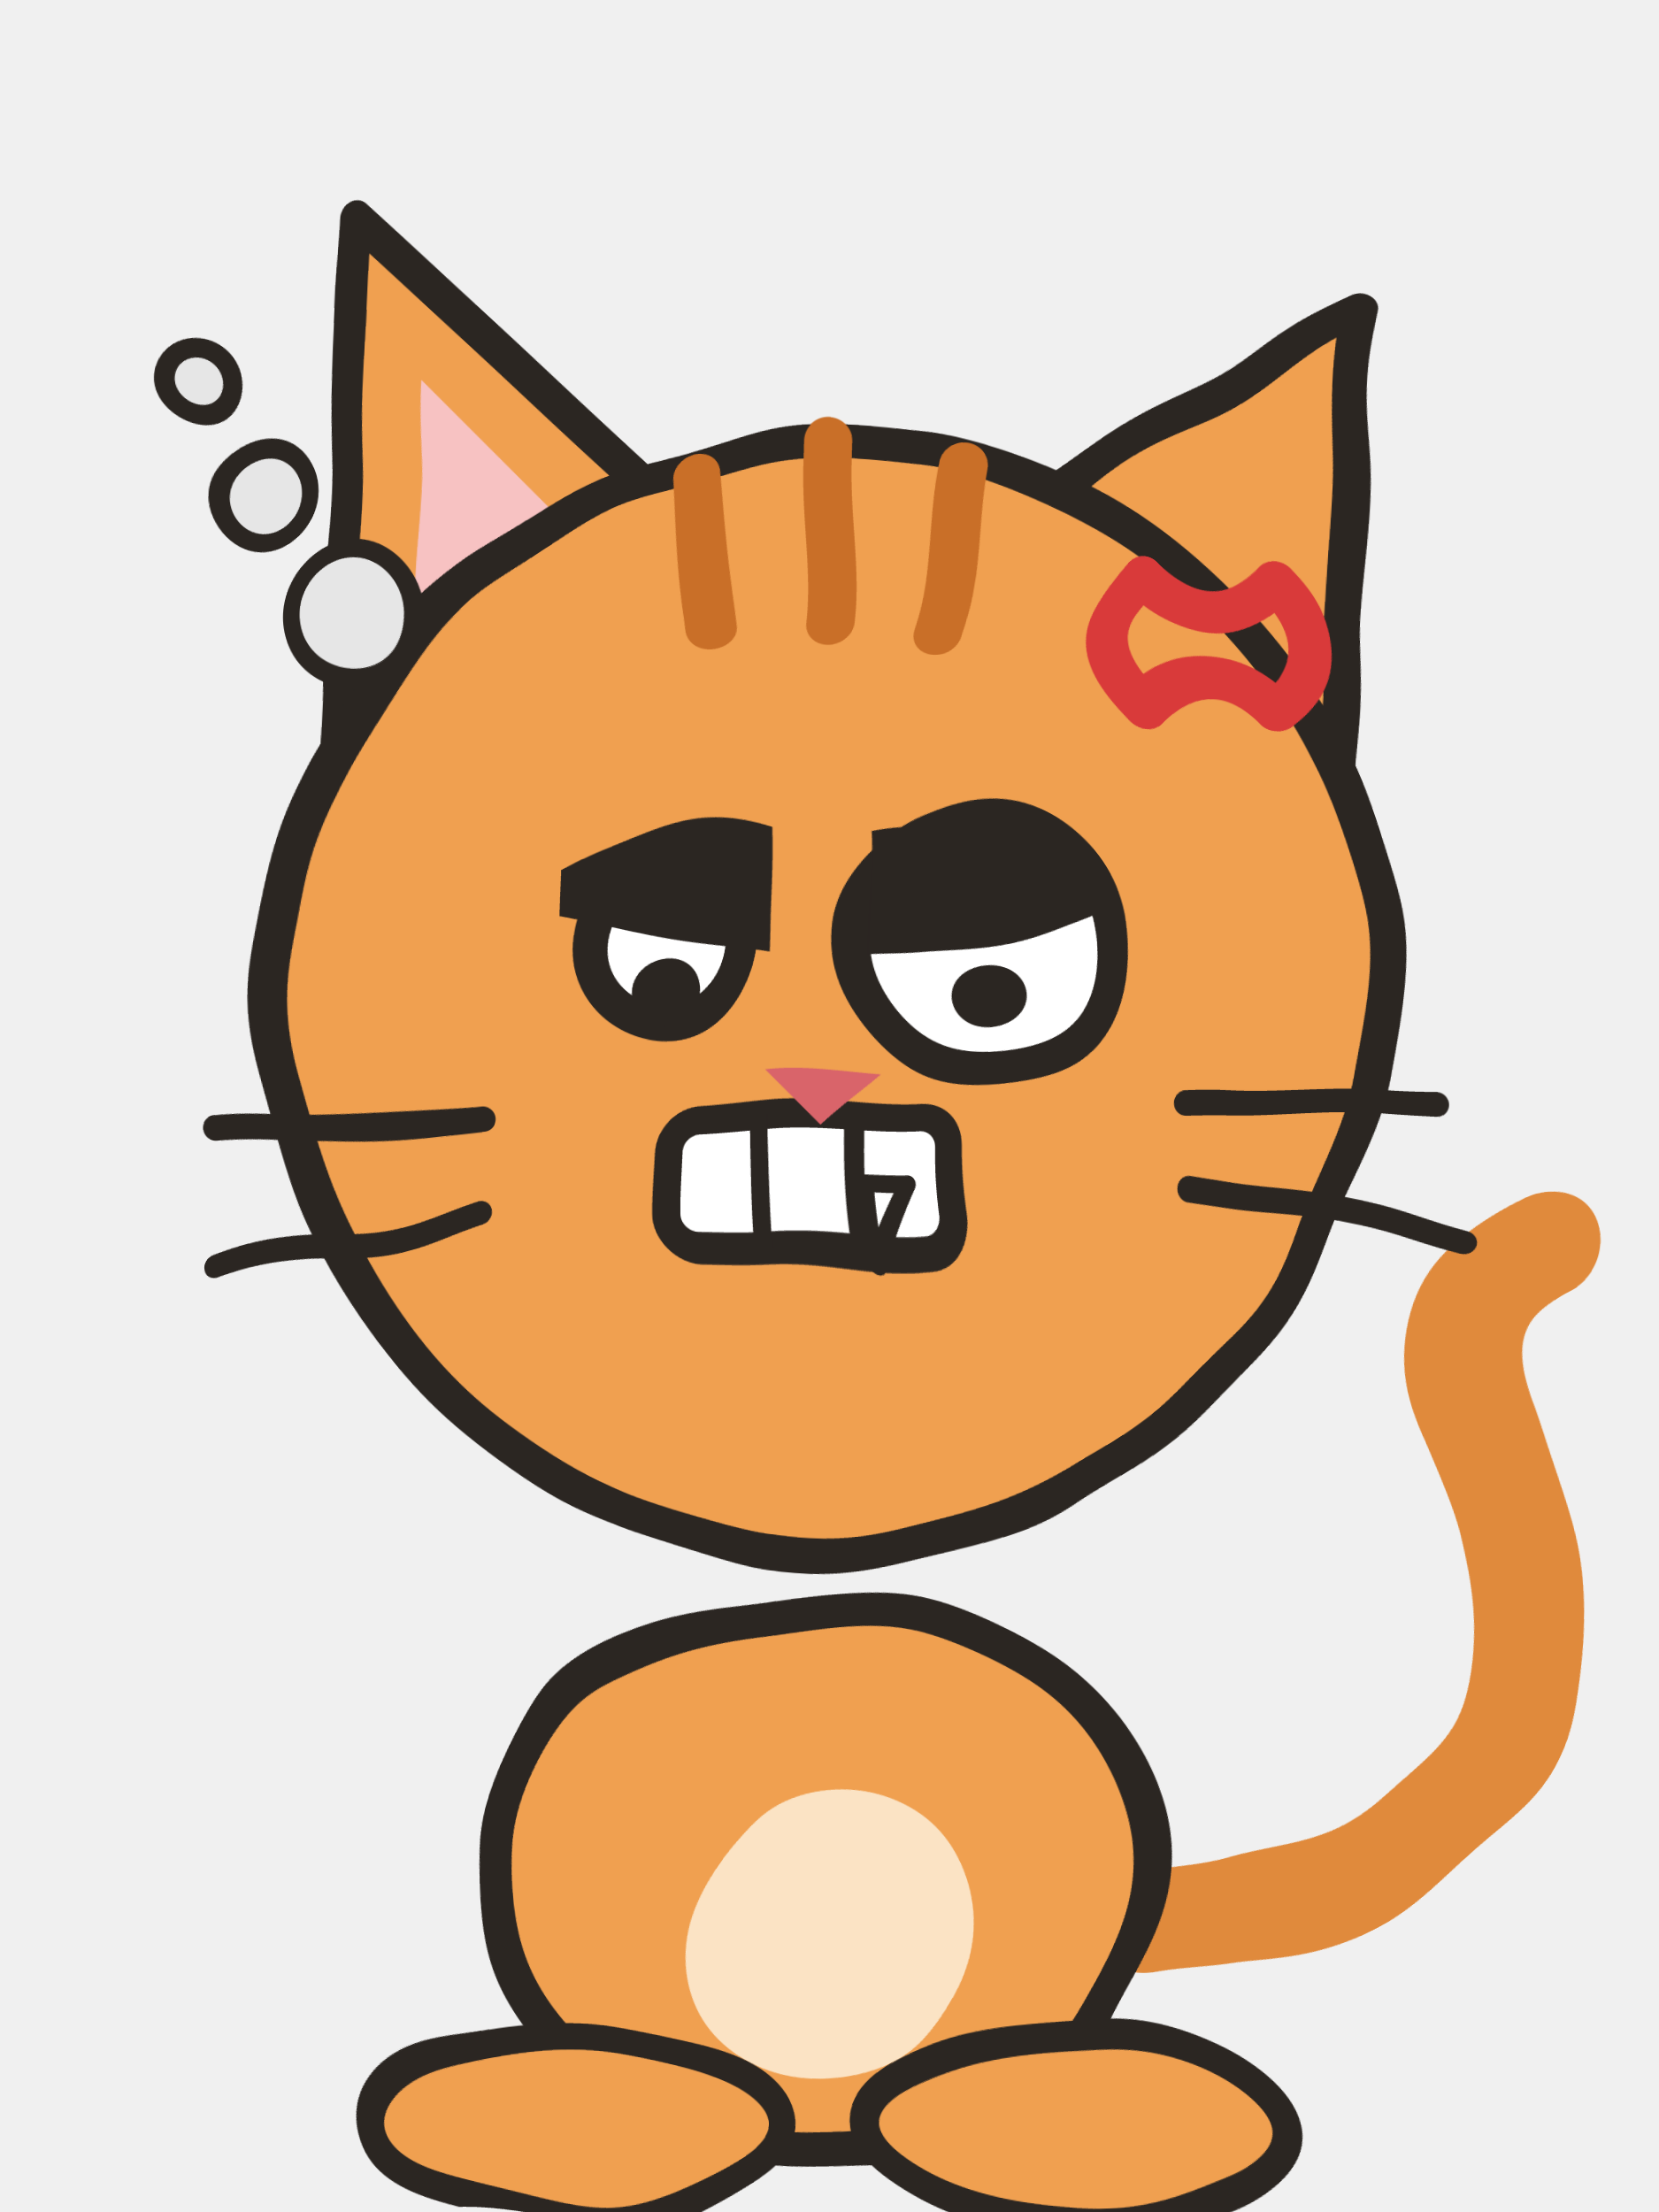
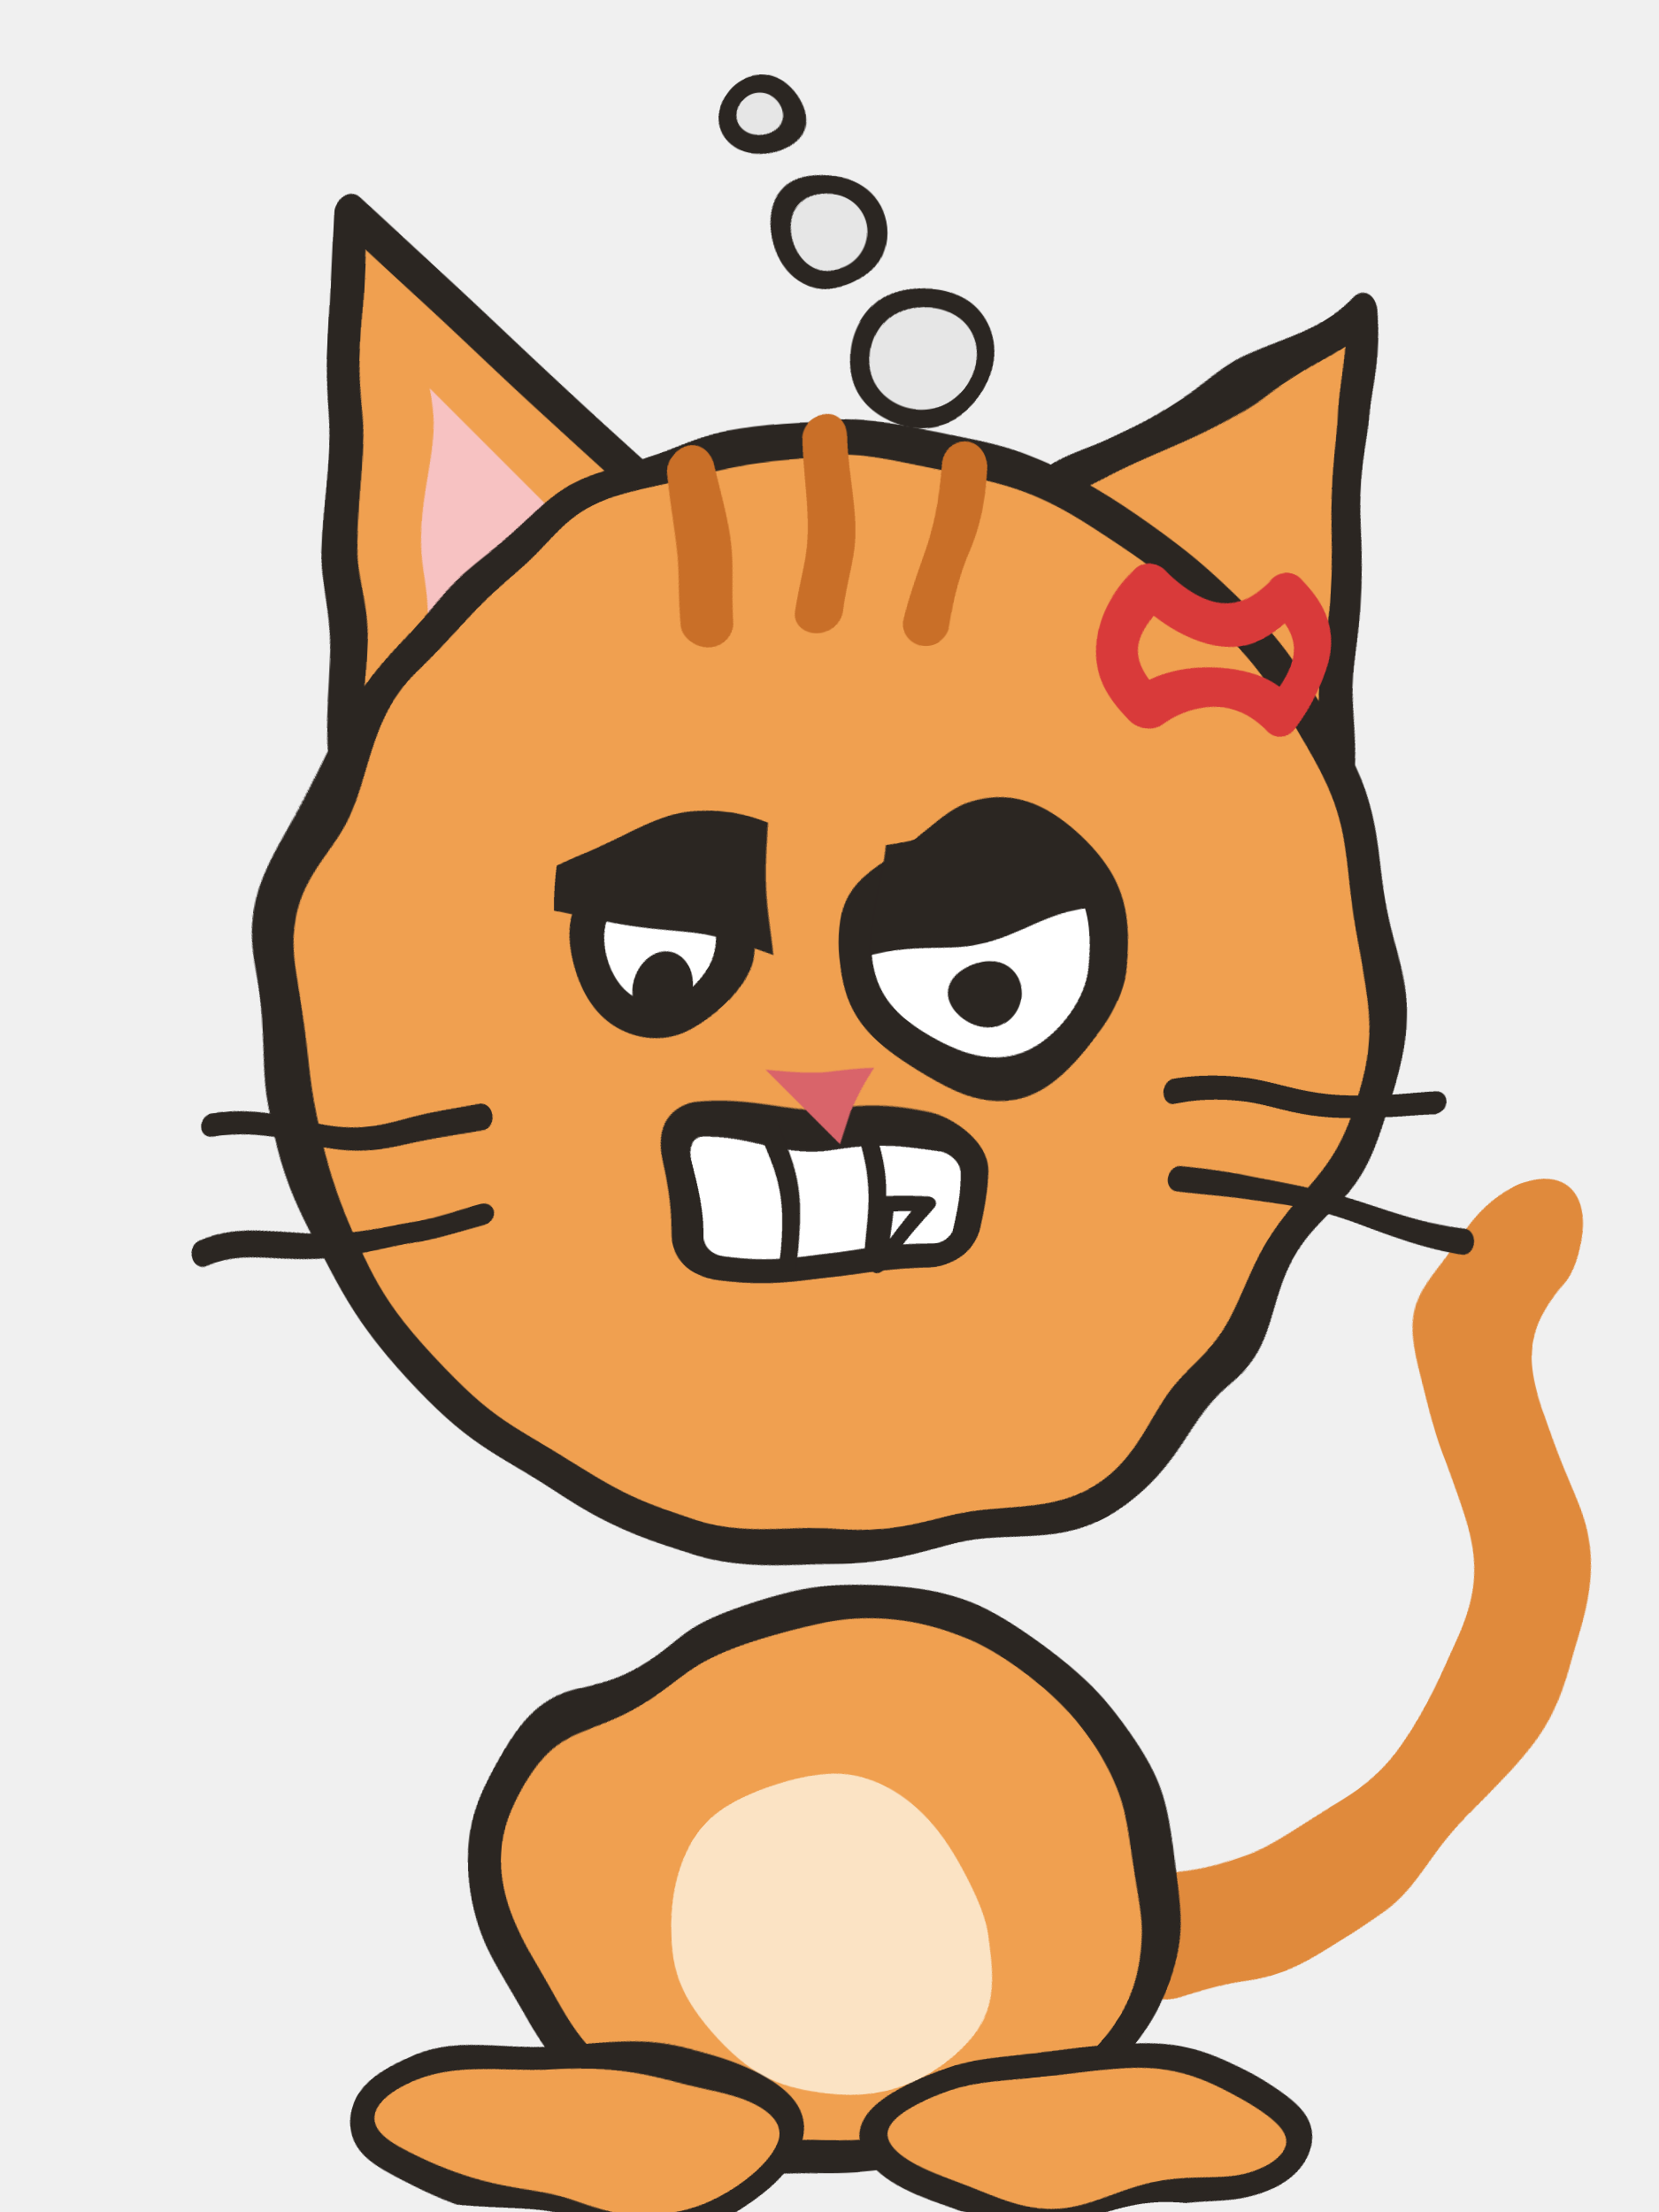
<svg xmlns="http://www.w3.org/2000/svg" overflow="visible" viewBox="0 0 120 160" width="120" height="160">
  <defs>
    <filter id="wobble" x="-10%" y="-10%" width="120%" height="120%">
-       <feTurbulence type="fractalNoise" baseFrequency="0.045" numOctaves="2" seed="7" />
-       <feDisplacementMap in="SourceGraphic" scale="4" />
+       <feTurbulence type="fractalNoise" baseFrequency="0.05" numOctaves="2" seed="7" />
+       <feDisplacementMap in="SourceGraphic" scale="5.5" />
    </filter>
  </defs>
  <g filter="url(#wobble)">
    <path d="M84 140 Q118 132 108 104 Q104 94 112 90" stroke="#e08a3c" stroke-width="8" stroke-linecap="round" fill="none" />
    <ellipse cx="60" cy="136" rx="24" ry="20" fill="#f0a050" stroke="#2b2622" stroke-width="2.5" />
    <ellipse cx="60" cy="140" rx="11" ry="11" fill="#fbe3c4" />
    <ellipse cx="42" cy="154" rx="15" ry="6" fill="#f0a050" stroke="#2b2622" stroke-width="2" />
    <ellipse cx="78" cy="154" rx="15" ry="6" fill="#f0a050" stroke="#2b2622" stroke-width="2" />
    <path d="M24 60 L26 16 L52 40 Z" fill="#f0a050" stroke="#2b2622" stroke-width="2.5" stroke-linejoin="round" />
    <path d="M96 60 L98 22 L70 40 Z" fill="#f0a050" stroke="#2b2622" stroke-width="2.5" stroke-linejoin="round" />
    <path d="M30 46 L31 28 L43 40 Z" fill="#f7c2c2" />
    <circle cx="60" cy="72" r="40" fill="#f0a050" stroke="#2b2622" stroke-width="2.5" />
    <path d="M50 34 L52 46 M60 32 L60 45 M70 34 L68 46" stroke="#c96f28" stroke-width="3.5" stroke-linecap="round" />
    <path d="M16 82 L34 80 M16 92 L34 87 M104 80 L86 80 M106 90 L86 86" stroke="#2b2622" stroke-width="1.8" stroke-linecap="round" />
    <circle cx="48.5" cy="68.55" r="5.75" fill="#fff" stroke="#2b2622" stroke-width="2.53" />
    <circle cx="71.5" cy="68.55" r="9.2" fill="#fff" stroke="#2b2622" stroke-width="2.53" />
    <rect x="48.5" y="81.2" width="20.7" height="9.2" rx="2.3" fill="#fff" stroke="#2b2622" stroke-width="2.07" />
    <path d="M55.4 81.2 L55.4 90.4 M62.3 81.2 L62.3 90.4" stroke="#2b2622" stroke-width="1.38" />
    <g fill="#e6e6e6" stroke="#2b2622" stroke-width="1.38">
-       <circle cx="25.5" cy="44.4" r="4.6" />
-       <circle cx="18.6" cy="35.2" r="3.45" />
-       <circle cx="14" cy="27.15" r="2.3" />
+       <circle cx="66.9" cy="26" r="4.6" />
+       <circle cx="60" cy="16.8" r="3.45" />
+       <circle cx="55.4" cy="8.75" r="2.3" />
    </g>
    <path d="M40.45 66.25 L56.55 69.7 L56.55 60.5 Q48.5 58.2 40.45 62.8 Z" fill="#2b2622" />
    <path d="M79.55 66.25 L63.45 69.7 L63.45 60.5 Q71.5 58.2 79.55 62.8 Z" fill="#2b2622" />
    <circle cx="48.5" cy="72" r="2.53" fill="#2b2622" />
    <circle cx="71.5" cy="72" r="2.53" fill="#2b2622" />
    <g stroke="#d93a3a" stroke-width="2.99" stroke-linecap="round" fill="none">
      <path d="M83 42.1 Q87.6 46.7 92.2 42.1" />
      <path d="M83 51.3 Q87.6 46.7 92.2 51.3" />
      <path d="M83 42.1 Q78.4 46.7 83 51.3" />
      <path d="M92.2 42.1 Q96.8 46.7 92.2 51.3" />
    </g>
    <path d="M56 78 L64 78 L60 82 Z" fill="#d9646a" />
    <path d="M63 86 L63 91 L66 86 Z" fill="#fff" stroke="#2b2622" stroke-width="1.2" stroke-linejoin="round" />
  </g>
</svg>
